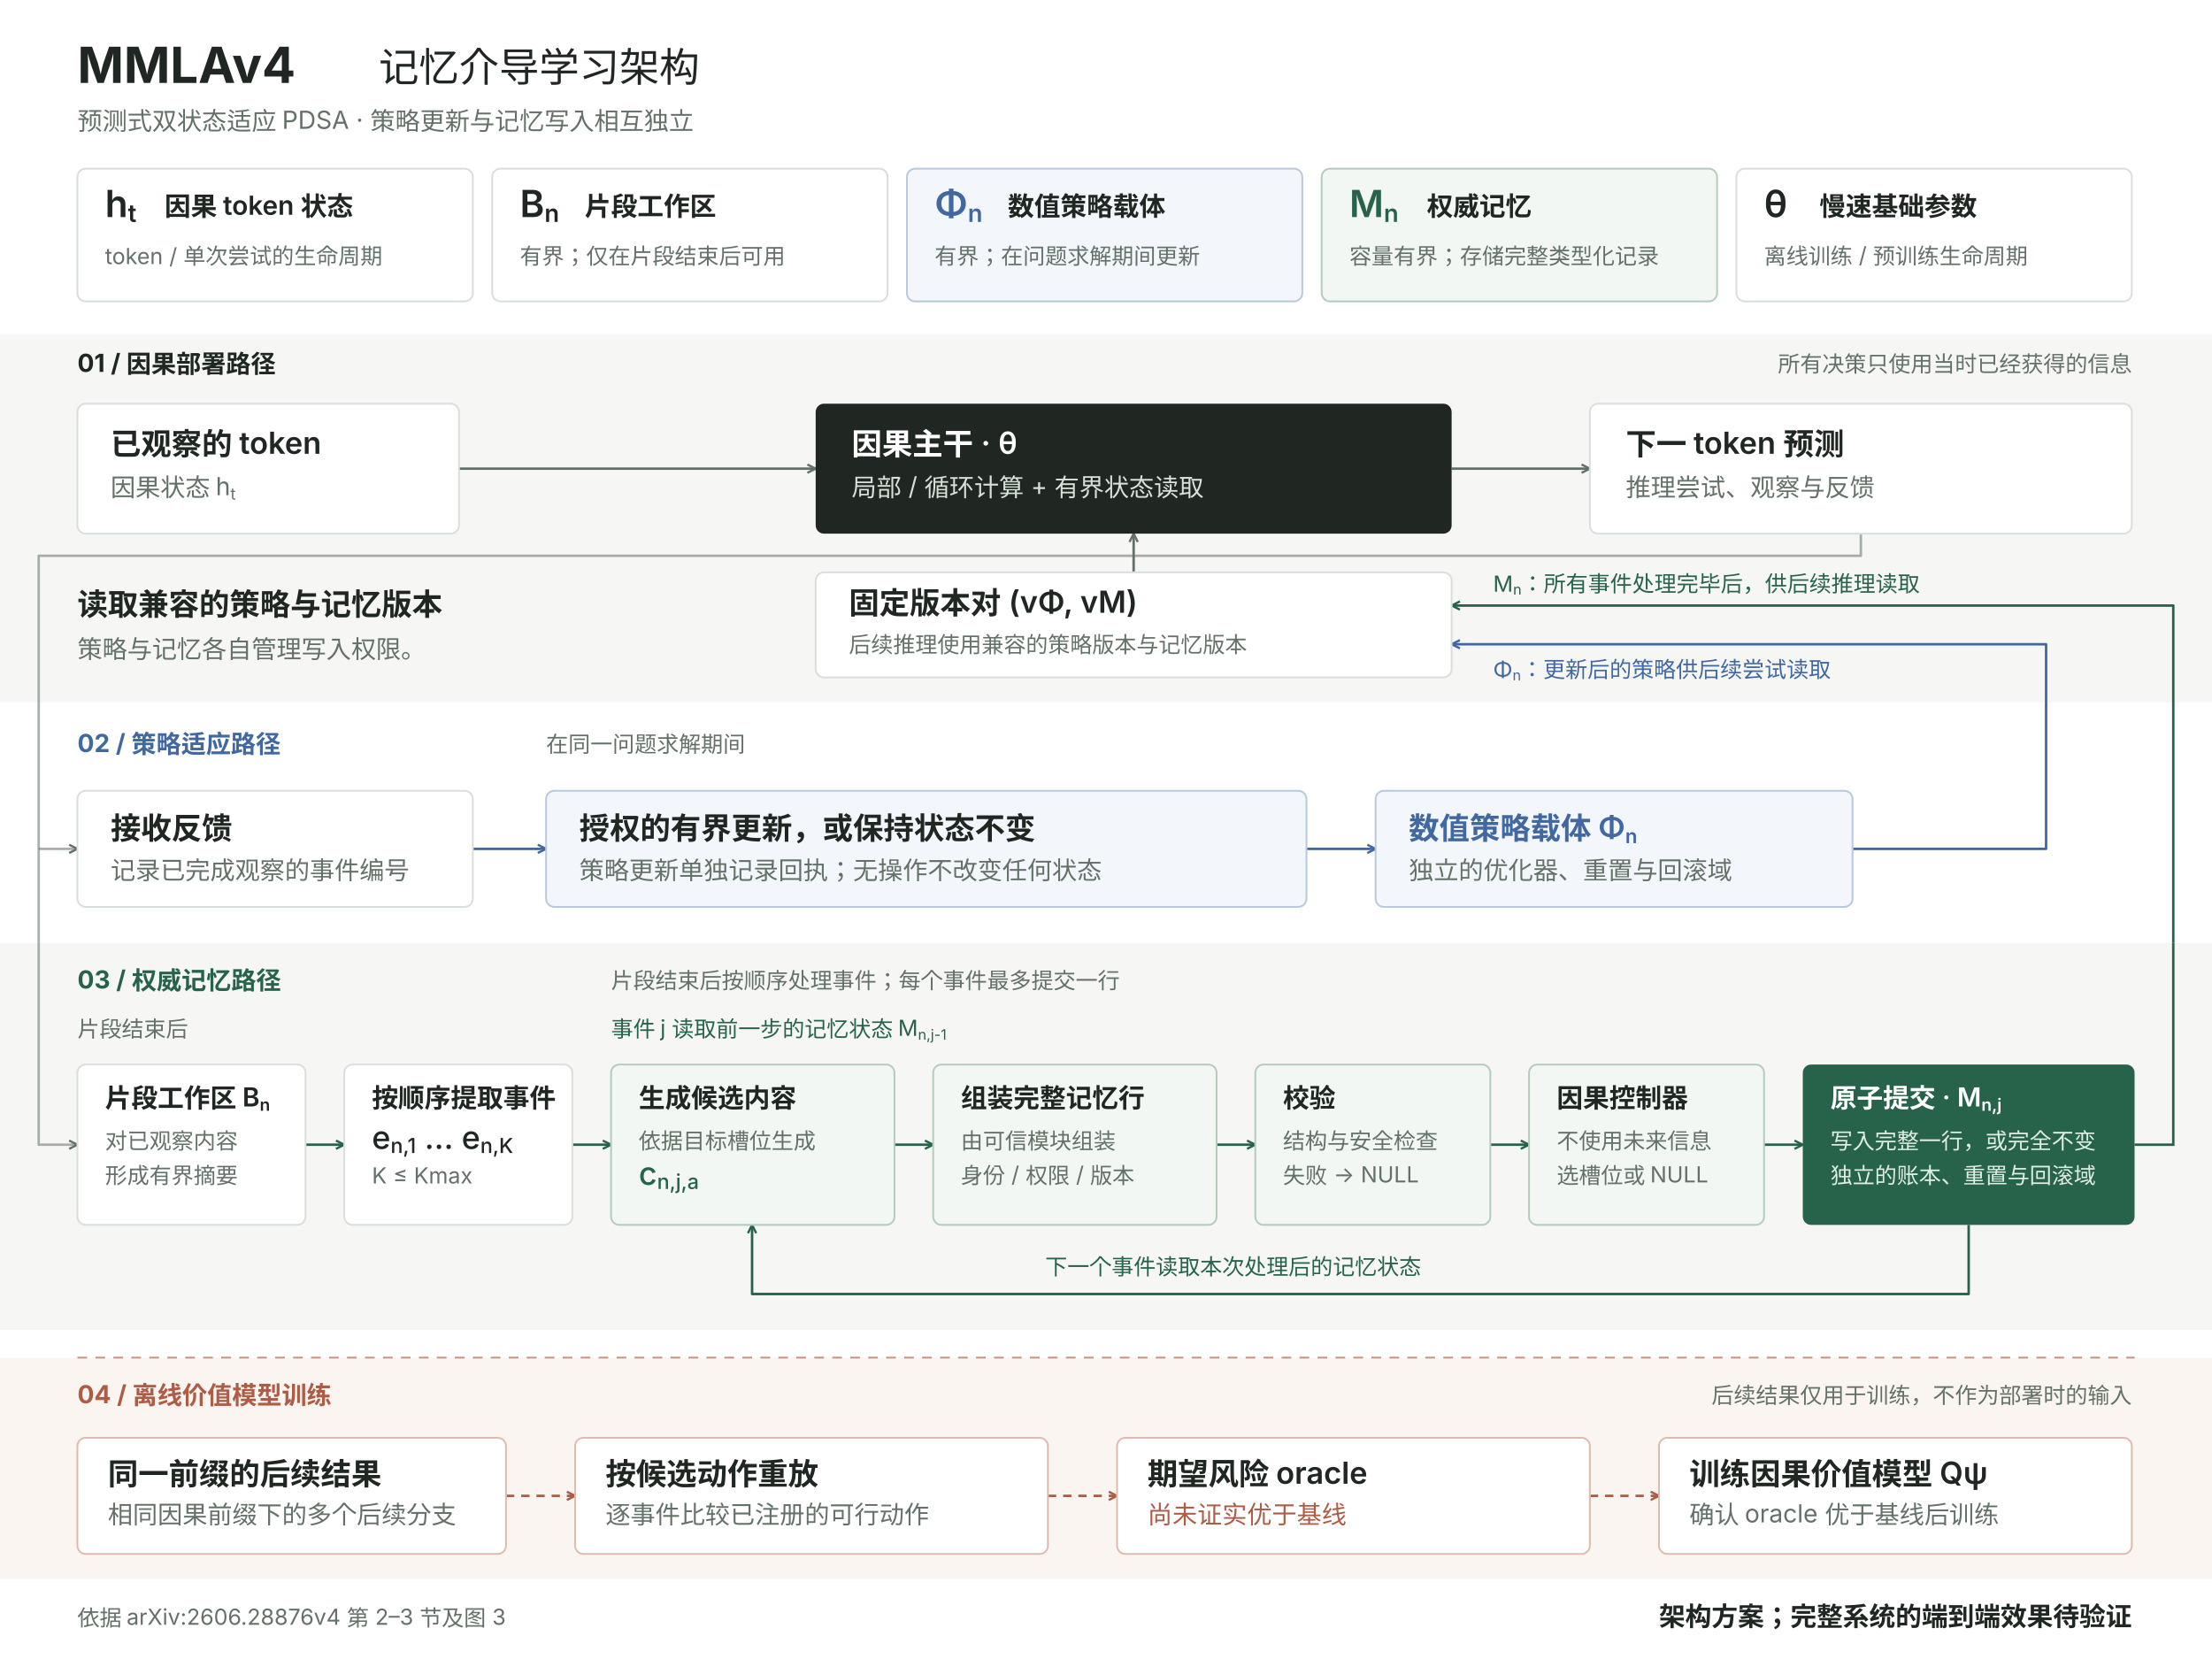
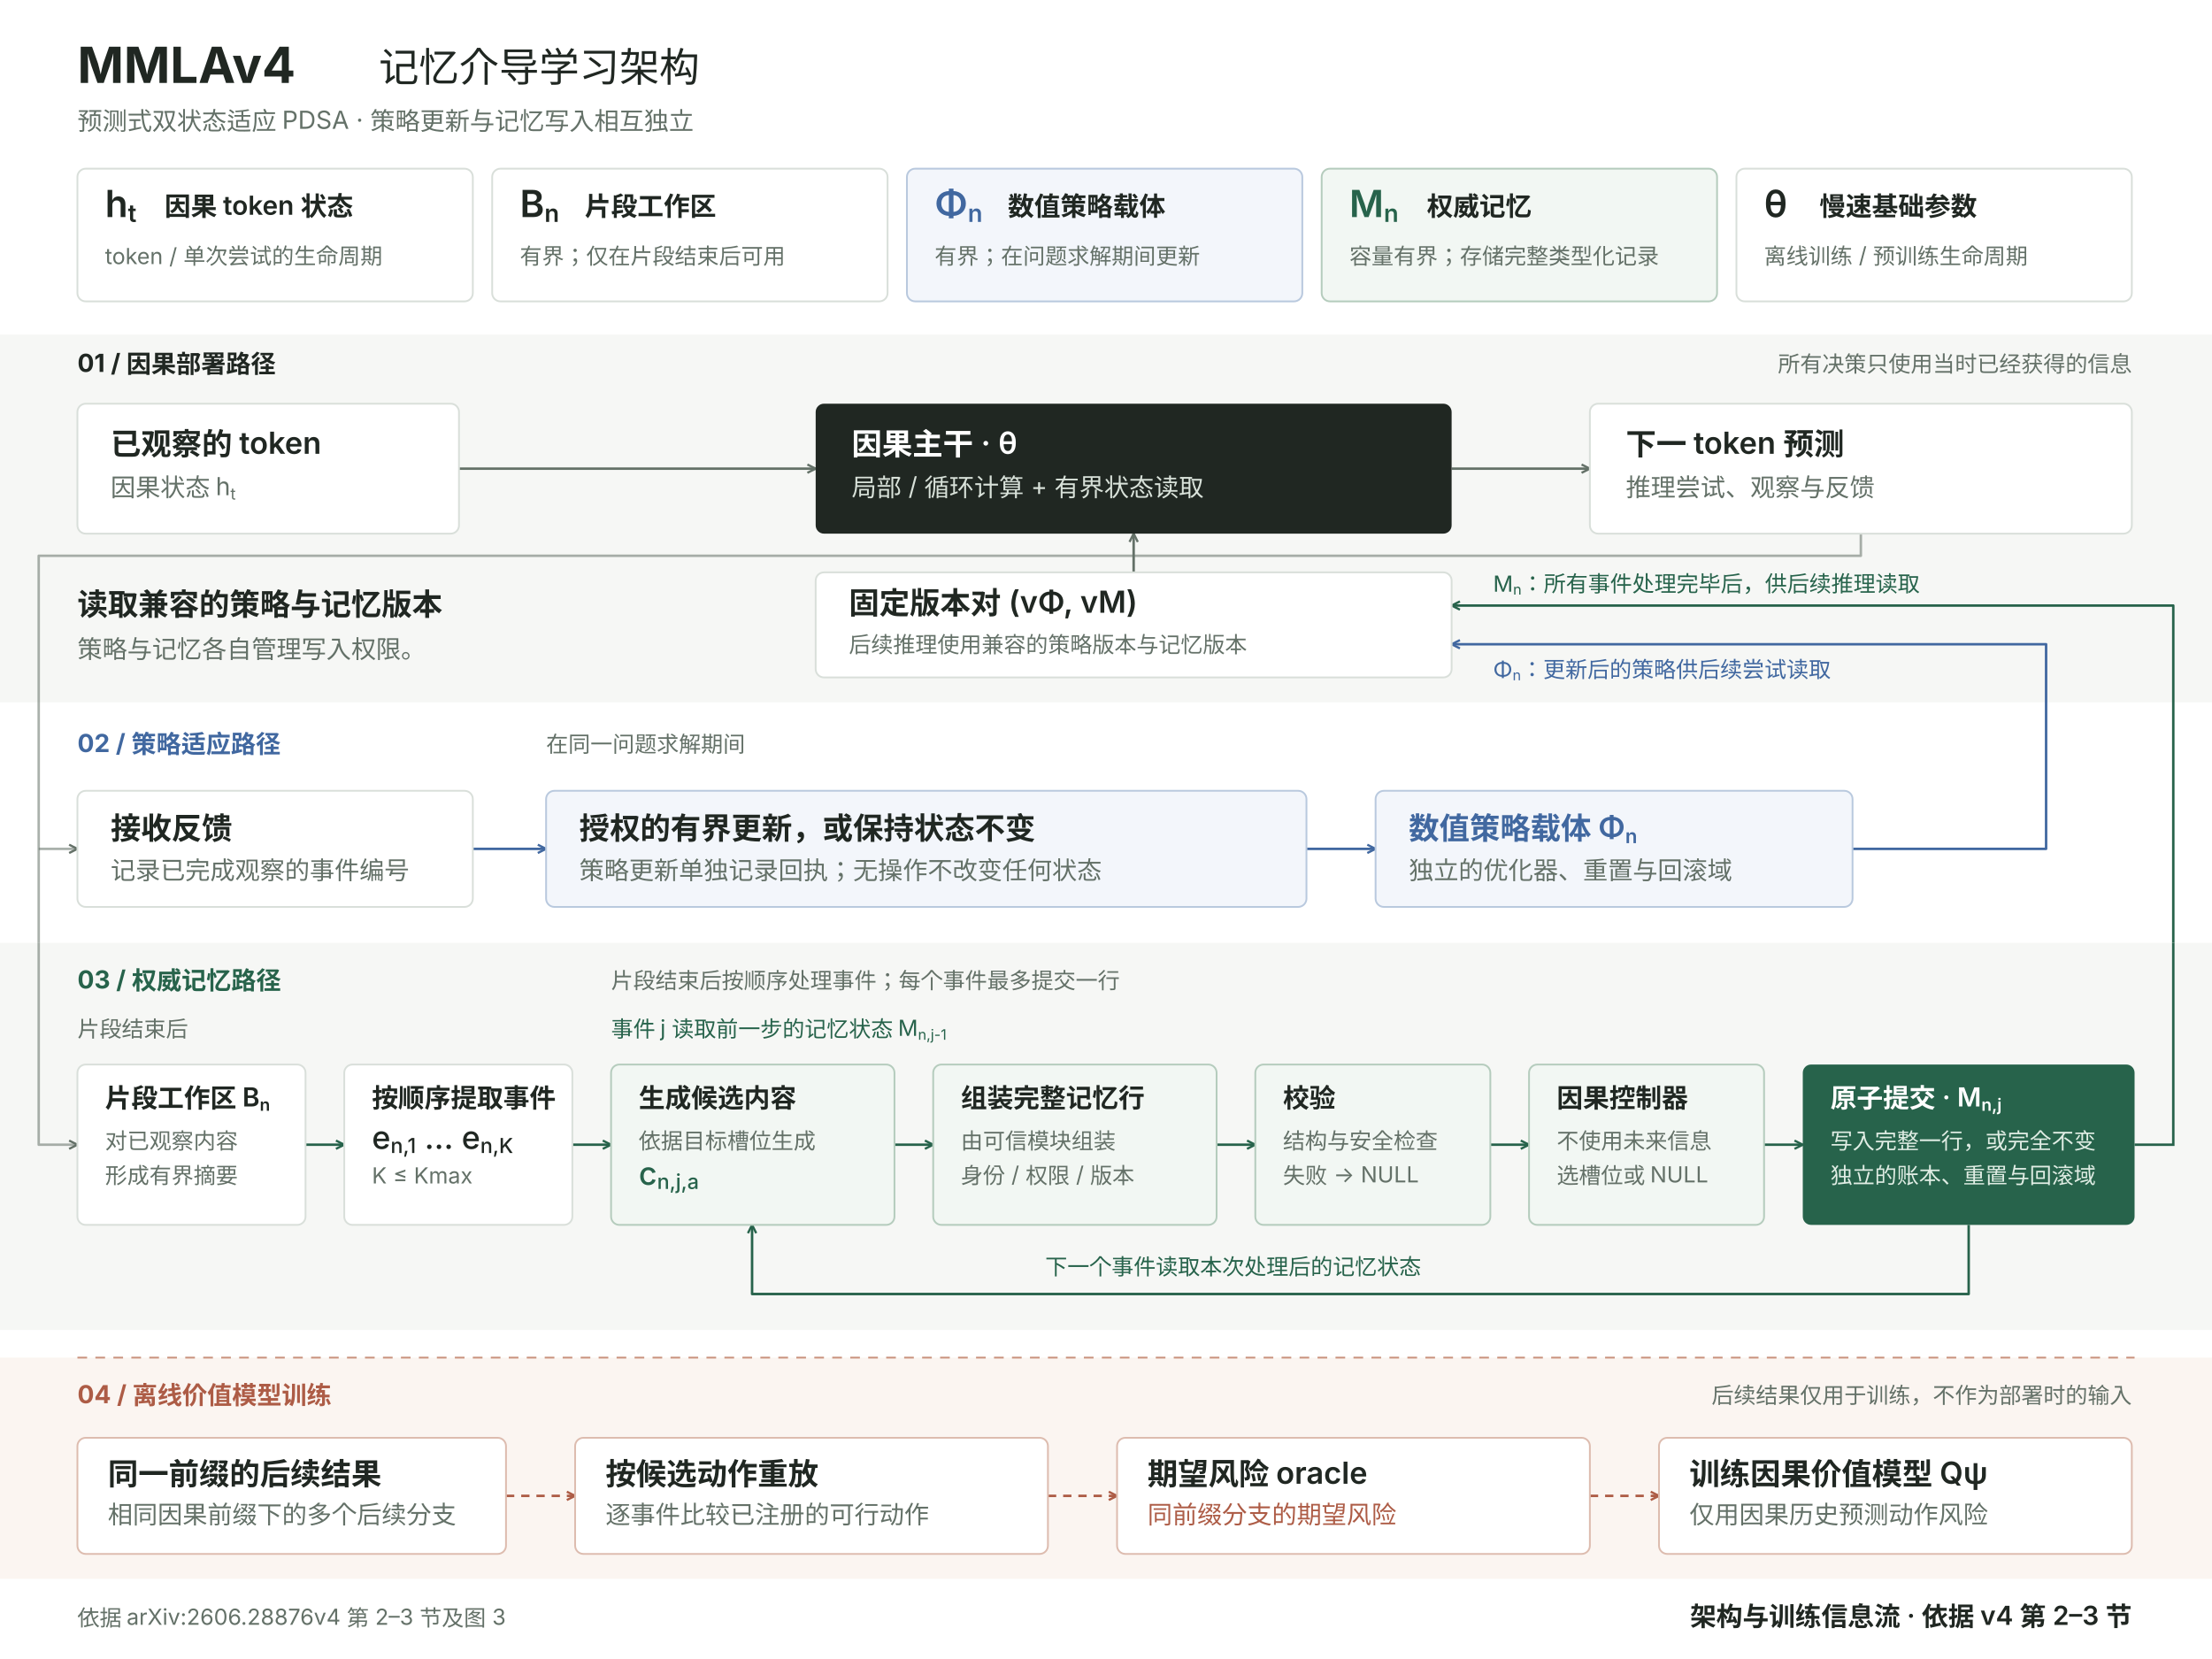
<svg xmlns="http://www.w3.org/2000/svg" width="1600" height="1200" viewBox="0 0 1600 1200" role="img" aria-labelledby="title desc">
  <defs>
    <marker id="arrow" markerWidth="8" markerHeight="8" refX="7" refY="4" orient="auto" markerUnits="userSpaceOnUse">
      <path d="M1 1 L7 4 L1 7" fill="none" stroke="#647168" stroke-width="1.6" />
    </marker>
    <marker id="arrow-blue" markerWidth="8" markerHeight="8" refX="7" refY="4" orient="auto" markerUnits="userSpaceOnUse">
      <path d="M1 1 L7 4 L1 7" fill="none" stroke="#4168a0" stroke-width="1.6" />
    </marker>
    <marker id="arrow-green" markerWidth="8" markerHeight="8" refX="7" refY="4" orient="auto" markerUnits="userSpaceOnUse">
      <path d="M1 1 L7 4 L1 7" fill="none" stroke="#27634b" stroke-width="1.6" />
    </marker>
    <marker id="arrow-coral" markerWidth="8" markerHeight="8" refX="7" refY="4" orient="auto" markerUnits="userSpaceOnUse">
      <path d="M1 1 L7 4 L1 7" fill="none" stroke="#ad5c46" stroke-width="1.6" />
    </marker>
    <style>
      text{font-family:Inter,"Helvetica Neue",Arial,"Noto Sans SC","PingFang SC","Microsoft YaHei",sans-serif;letter-spacing:0;fill:#202722}
      .brand{font-size:36px;font-weight:750}.title{font-size:29px;font-weight:500}.subtitle{font-size:18px;fill:#647168}
      .layer-symbol{font-size:27px;font-weight:600}.layer-label{font-size:19px;font-weight:600}.layer-note{font-size:16px;fill:#647168}
      .section{font-size:18px;font-weight:700}.section-note{font-size:16px;fill:#647168}
      .node-title{font-size:22px;font-weight:600}.node-sub{font-size:18px;fill:#647168}.small-title{font-size:19px;font-weight:600}.small-sub{font-size:16px;fill:#647168}.math{font-size:23px;font-weight:500}
      .blue{fill:#4168a0}.green{fill:#27634b}.coral{fill:#ad5c46}.muted{fill:#647168}.sub{font-size:65%;baseline-shift:sub}
      .wire{fill:none;stroke:#647168;stroke-width:1.8;stroke-linejoin:round;marker-end:url(#arrow)}
      .policy-wire{fill:none;stroke:#4168a0;stroke-width:1.8;stroke-linejoin:round;marker-end:url(#arrow-blue)}
      .memory-wire{fill:none;stroke:#27634b;stroke-width:1.8;stroke-linejoin:round;marker-end:url(#arrow-green)}
      .teacher-wire{fill:none;stroke:#ad5c46;stroke-width:1.8;stroke-dasharray:6 5;marker-end:url(#arrow-coral)}
      .box{fill:#fff;stroke:#d9dfda;stroke-width:1.3}.policy-box{fill:#f3f6fb;stroke:#b9c9de;stroke-width:1.3}.memory-box{fill:#f2f7f3;stroke:#b5ccbd;stroke-width:1.3}.teacher-box{fill:#fff;stroke:#ddbcaf;stroke-width:1.3}
    </style>
  </defs>
  <rect width="1600" height="1200" fill="#fff" />
  <text x="56" y="60" class="brand">MMLAv4</text>
  <text x="274" y="59" class="title">记忆介导学习架构</text>
  <text x="56" y="94" class="subtitle">预测式双状态适应 PDSA · 策略更新与记忆写入相互独立</text>
  <g>
    <rect x="56" y="122" width="286" height="96" rx="6" class="box" />
    <text x="76" y="157" class="layer-symbol">h<tspan class="sub">t</tspan>
    </text>
    <text x="119" y="156" class="layer-label">因果 token 状态</text>
    <text x="76" y="191" class="layer-note">token / 单次尝试的生命周期</text>
    <rect x="356" y="122" width="286" height="96" rx="6" class="box" />
    <text x="376" y="157" class="layer-symbol">B<tspan class="sub">n</tspan>
    </text>
    <text x="423" y="156" class="layer-label">片段工作区</text>
    <text x="376" y="191" class="layer-note">有界；仅在片段结束后可用</text>
    <rect x="656" y="122" width="286" height="96" rx="6" class="policy-box" />
    <text x="676" y="157" class="layer-symbol blue">Φ<tspan class="sub">n</tspan>
    </text>
    <text x="729" y="156" class="layer-label">数值策略载体</text>
    <text x="676" y="191" class="layer-note">有界；在问题求解期间更新</text>
    <rect x="956" y="122" width="286" height="96" rx="6" class="memory-box" />
    <text x="976" y="157" class="layer-symbol green">M<tspan class="sub">n</tspan>
    </text>
    <text x="1032" y="156" class="layer-label">权威记忆</text>
    <text x="976" y="191" class="layer-note">容量有界；存储完整类型化记录</text>
    <rect x="1256" y="122" width="286" height="96" rx="6" class="box" />
    <text x="1276" y="157" class="layer-symbol">θ</text>
    <text x="1316" y="156" class="layer-label">慢速基础参数</text>
    <text x="1276" y="191" class="layer-note">离线训练 / 预训练生命周期</text>
  </g>
  <rect x="0" y="242" width="1600" height="266" fill="#f6f7f5" />
  <text x="56" y="269" class="section">01 / 因果部署路径</text>
  <text x="1542" y="269" text-anchor="end" class="section-note">所有决策只使用当时已经获得的信息</text>
  <path d="M332 339 H590" class="wire" />
  <path d="M1050 339 H1150" class="wire" />
  <path d="M820 414 V386" class="wire" />
  <path d="M1346 386 V402 H28 V828 H56" class="wire" stroke-opacity=".55" />
  <path d="M28 614 H56" class="wire" stroke-opacity=".55" />
  <path d="M1544 828 H1572 V438 H1050" class="memory-wire" />
  <path d="M1340 614 H1480 V466 H1050" class="policy-wire" />
  <rect x="56" y="292" width="276" height="94" rx="6" class="box" />
  <text x="80" y="329" class="node-title">已观察的 token</text>
  <text x="80" y="359" class="node-sub">因果状态 h<tspan class="sub">t</tspan>
  </text>
  <rect x="590" y="292" width="460" height="94" rx="6" fill="#202722" />
  <text x="616" y="329" class="node-title" style="fill:#fff">因果主干 · θ</text>
  <text x="616" y="359" class="node-sub" style="fill:#d8e1d9">局部 / 循环计算 + 有界状态读取</text>
  <rect x="1150" y="292" width="392" height="94" rx="6" class="box" />
  <text x="1176" y="329" class="node-title">下一 token 预测</text>
  <text x="1176" y="359" class="node-sub">推理尝试、观察与反馈</text>
  <text x="56" y="445" class="node-title">读取兼容的策略与记忆版本</text>
  <text x="56" y="476" class="node-sub">策略与记忆各自管理写入权限。</text>
  <rect x="590" y="414" width="460" height="76" rx="6" class="box" />
  <text x="614" y="444" class="node-title">固定版本对 (vΦ, vM)</text>
  <text x="614" y="472" class="small-sub">后续推理使用兼容的策略版本与记忆版本</text>
  <text x="1080" y="428" class="small-sub green">M<tspan class="sub">n</tspan>：所有事件处理完毕后，供后续推理读取</text>
  <text x="1080" y="490" class="small-sub blue">Φ<tspan class="sub">n</tspan>：更新后的策略供后续尝试读取</text>
  <text x="56" y="544" class="section blue">02 / 策略适应路径</text>
  <text x="395" y="544" class="section-note">在同一问题求解期间</text>
  <path d="M342 614 H395" class="policy-wire" />
  <path d="M945 614 H995" class="policy-wire" />
  <rect x="56" y="572" width="286" height="84" rx="6" class="box" />
  <text x="80" y="607" class="node-title">接收反馈</text>
  <text x="80" y="636" class="node-sub">记录已完成观察的事件编号</text>
  <rect x="395" y="572" width="550" height="84" rx="6" class="policy-box" />
  <text x="419" y="607" class="node-title">授权的有界更新，或保持状态不变</text>
  <text x="419" y="636" class="node-sub">策略更新单独记录回执；无操作不改变任何状态</text>
  <rect x="995" y="572" width="345" height="84" rx="6" class="policy-box" />
  <text x="1019" y="607" class="node-title blue">数值策略载体 Φ<tspan class="sub">n</tspan>
  </text>
  <text x="1019" y="636" class="node-sub">独立的优化器、重置与回滚域</text>
  <rect x="0" y="682" width="1600" height="280" fill="#f6f7f5" />
  <path d="M28 682 V828 H56" class="wire" stroke-opacity=".55" />
  <path d="M1544 828 H1572 V682" fill="none" stroke="#27634b" stroke-width="1.8" />
  <text x="56" y="715" class="section green">03 / 权威记忆路径</text>
  <text x="442" y="715" class="section-note">片段结束后按顺序处理事件；每个事件最多提交一行</text>
  <text x="56" y="750" class="small-sub">片段结束后</text>
  <text x="442" y="750" class="small-sub green">事件 j 读取前一步的记忆状态 M<tspan class="sub">n,j-1</tspan>
  </text>
  <path d="M221 828 H249" class="memory-wire" />
  <path d="M414 828 H442" class="memory-wire" />
  <path d="M647 828 H675" class="memory-wire" />
  <path d="M880 828 H908" class="memory-wire" />
  <path d="M1078 828 H1106" class="memory-wire" />
  <path d="M1276 828 H1304" class="memory-wire" />
  <path d="M1424 886 V936 H544 V886" class="memory-wire" />
  <text x="756" y="922" class="small-sub green">下一个事件读取本次处理后的记忆状态</text>
  <rect x="56" y="770" width="165" height="116" rx="6" class="box" />
  <text x="76" y="801" class="small-title">片段工作区 B<tspan class="sub">n</tspan>
  </text>
  <text x="76" y="831" class="small-sub">对已观察内容</text>
  <text x="76" y="856" class="small-sub">形成有界摘要</text>
  <rect x="249" y="770" width="165" height="116" rx="6" class="box" />
  <text x="269" y="801" class="small-title">按顺序提取事件</text>
  <text x="269" y="831" class="math">e<tspan class="sub">n,1</tspan> … e<tspan class="sub">n,K</tspan>
  </text>
  <text x="269" y="856" class="small-sub">K ≤ Kmax</text>
  <rect x="442" y="770" width="205" height="116" rx="6" class="memory-box" />
  <text x="462" y="801" class="small-title">生成候选内容</text>
  <text x="462" y="831" class="small-sub">依据目标槽位生成</text>
  <text x="462" y="857" class="math green">c<tspan class="sub">n,j,a</tspan>
  </text>
  <rect x="675" y="770" width="205" height="116" rx="6" class="memory-box" />
  <text x="695" y="801" class="small-title">组装完整记忆行</text>
  <text x="695" y="831" class="small-sub">由可信模块组装</text>
  <text x="695" y="856" class="small-sub">身份 / 权限 / 版本</text>
  <rect x="908" y="770" width="170" height="116" rx="6" class="memory-box" />
  <text x="928" y="801" class="small-title">校验</text>
  <text x="928" y="831" class="small-sub">结构与安全检查</text>
  <text x="928" y="856" class="small-sub">失败 → NULL</text>
  <rect x="1106" y="770" width="170" height="116" rx="6" class="memory-box" />
  <text x="1126" y="801" class="small-title">因果控制器</text>
  <text x="1126" y="831" class="small-sub">不使用未来信息</text>
  <text x="1126" y="856" class="small-sub">选槽位或 NULL</text>
  <rect x="1304" y="770" width="240" height="116" rx="6" fill="#27634b" />
  <text x="1324" y="801" class="small-title" style="fill:#fff">原子提交 · M<tspan class="sub">n,j</tspan>
  </text>
  <text x="1324" y="831" class="small-sub" style="fill:#e0ede4">写入完整一行，或完全不变</text>
  <text x="1324" y="856" class="small-sub" style="fill:#e0ede4">独立的账本、重置与回滚域</text>
  <rect x="0" y="982" width="1600" height="160" fill="#fbf5f1" />
  <path d="M56 982 H1544" stroke="#c9927d" stroke-width="1.3" stroke-dasharray="7 6" />
  <text x="56" y="1015" class="section coral">04 / 离线价值模型训练</text>
  <text x="1542" y="1015" text-anchor="end" class="section-note">后续结果仅用于训练，不作为部署时的输入</text>
  <path d="M366 1082 H416" class="teacher-wire" />
  <path d="M758 1082 H808" class="teacher-wire" />
  <path d="M1150 1082 H1200" class="teacher-wire" />
  <rect x="56" y="1040" width="310" height="84" rx="6" class="teacher-box" />
  <text x="78" y="1074" class="node-title">同一前缀的后续结果</text>
  <text x="78" y="1102" class="node-sub">相同因果前缀下的多个后续分支</text>
  <rect x="416" y="1040" width="342" height="84" rx="6" class="teacher-box" />
  <text x="438" y="1074" class="node-title">按候选动作重放</text>
  <text x="438" y="1102" class="node-sub">逐事件比较已注册的可行动作</text>
  <rect x="808" y="1040" width="342" height="84" rx="6" class="teacher-box" />
  <text x="830" y="1074" class="node-title">期望风险 oracle</text>
-   <text x="830" y="1102" class="node-sub coral">尚未证实优于基线</text>
+   <text x="830" y="1102" class="node-sub coral">同前缀分支的期望风险</text>
  <rect x="1200" y="1040" width="342" height="84" rx="6" class="teacher-box" />
  <text x="1222" y="1074" class="node-title">训练因果价值模型 Qψ</text>
-   <text x="1222" y="1102" class="node-sub">确认 oracle 优于基线后训练</text>
+   <text x="1222" y="1102" class="node-sub">仅用因果历史预测动作风险</text>
  <text x="56" y="1176" class="small-sub">依据 arXiv:2606.28876v4 第 2–3 节及图 3</text>
-   <text x="1542" y="1176" text-anchor="end" class="small-title">架构方案；完整系统的端到端效果待验证</text>
+   <text x="1542" y="1176" text-anchor="end" class="small-title">架构与训练信息流 · 依据 v4 第 2–3 节</text>
</svg>
